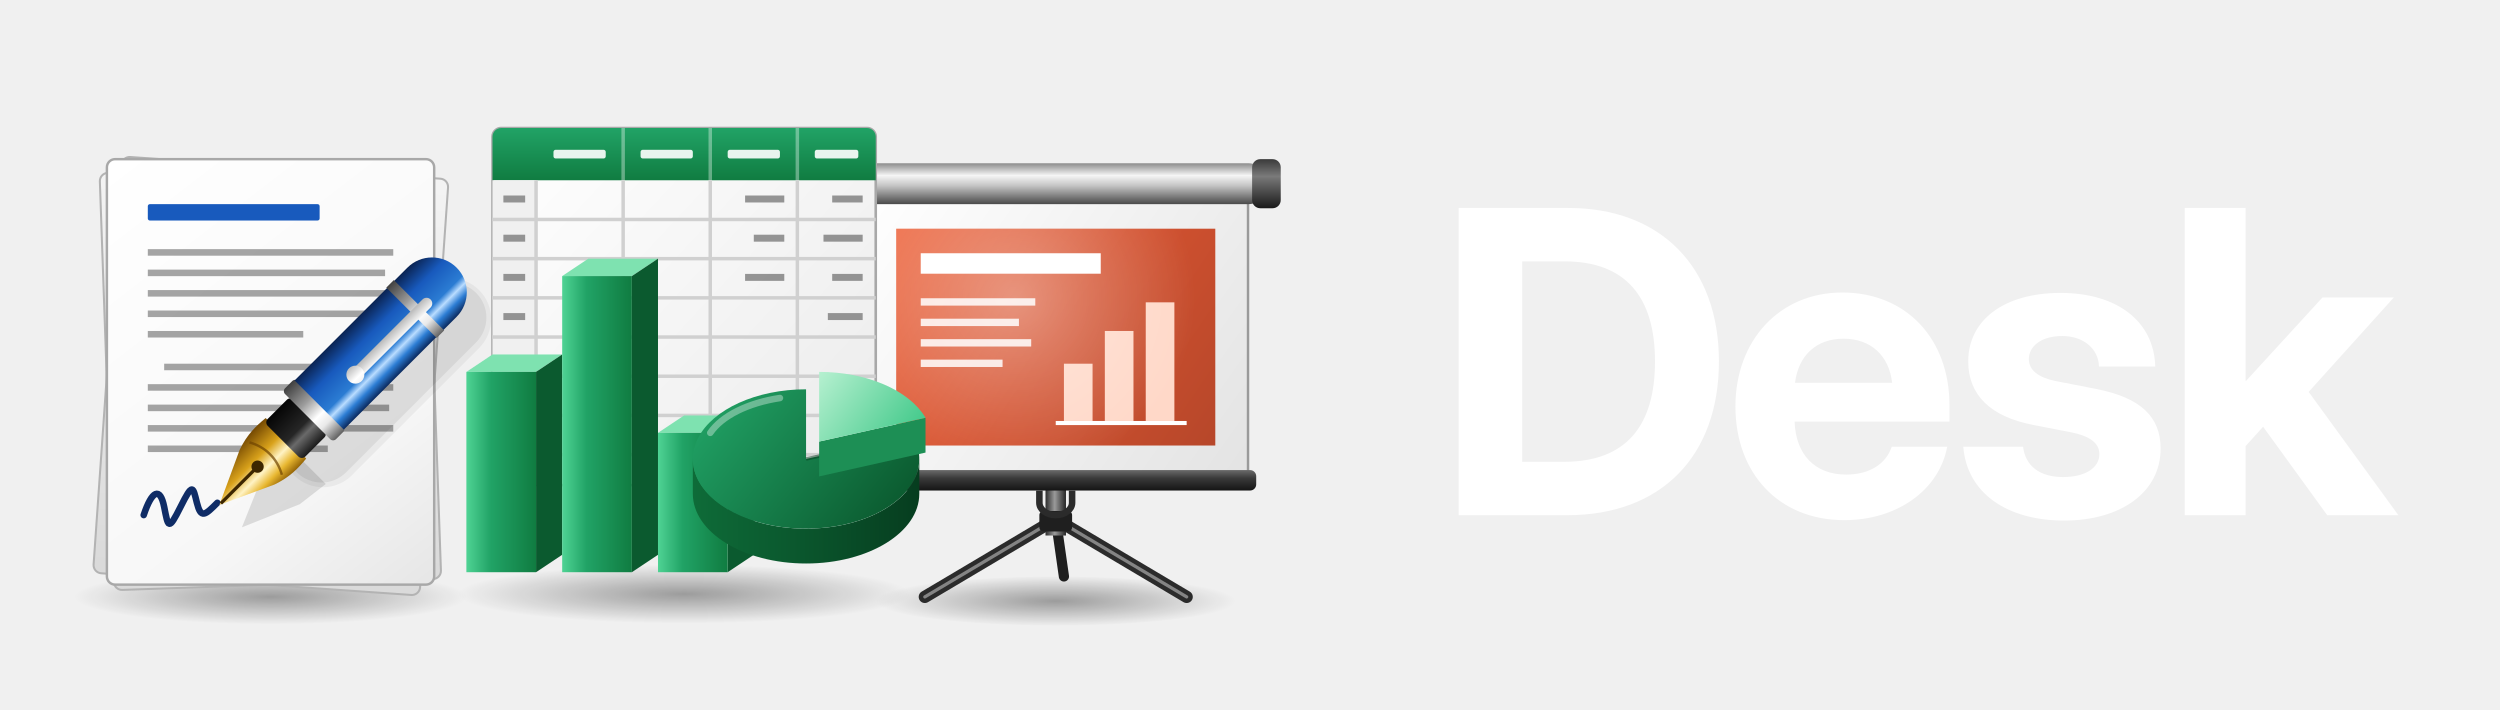
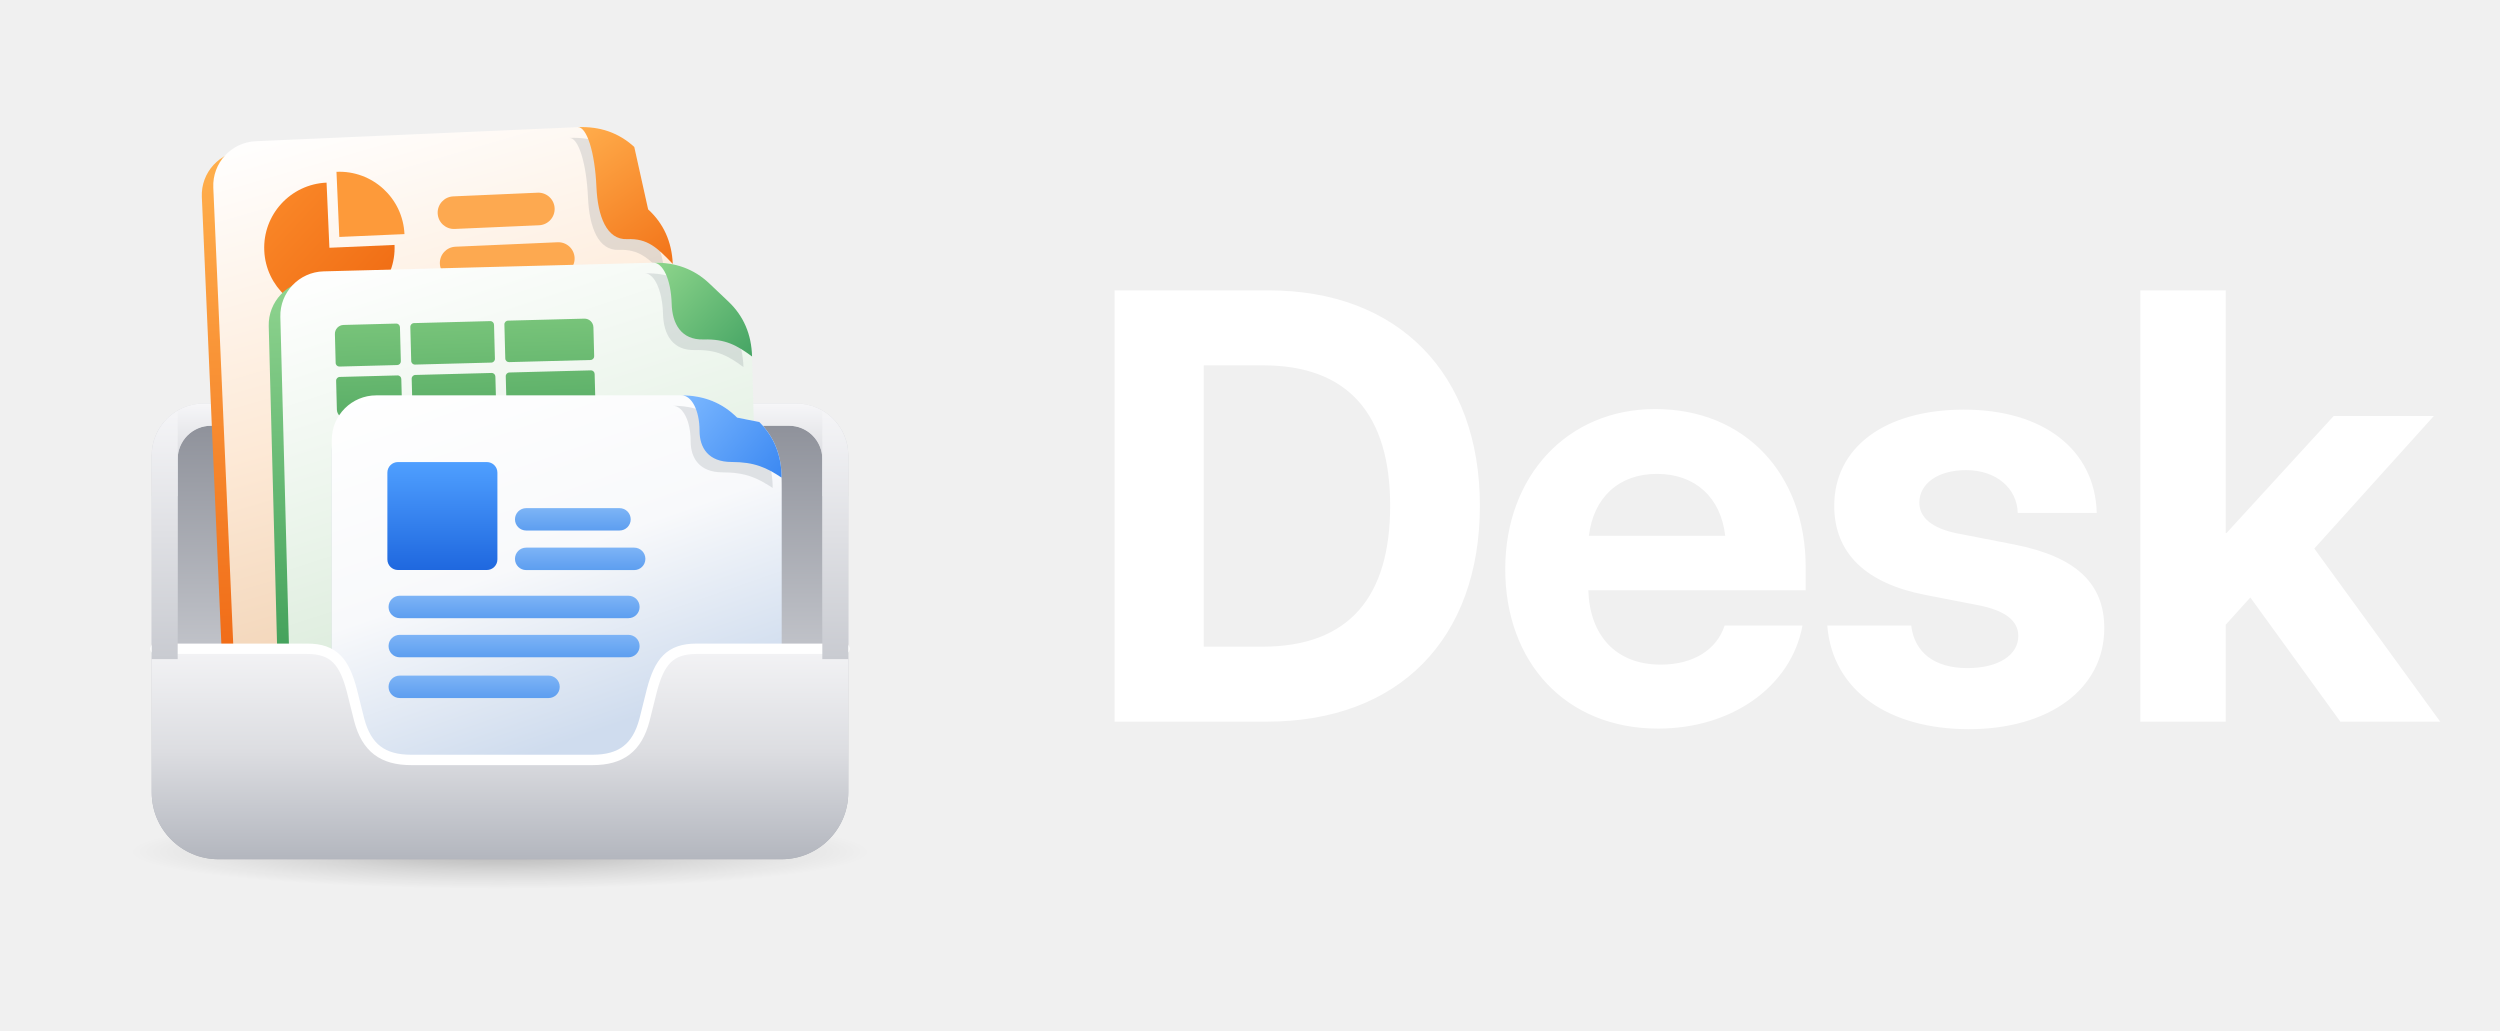
- <svg xmlns="http://www.w3.org/2000/svg" width="592" height="168" viewBox="0 0 592 168">
-   <svg x="4" y="28" width="124" height="124" viewBox="0 0 128 128">
-     <defs>
-       <radialGradient id="w-shadow" cx="62" cy="117" r="48" gradientTransform="matrix(1 0 0 0.14 0 100.6)" gradientUnits="userSpaceOnUse">
-         <stop offset="0" stop-color="#000000" stop-opacity="0.35" />
-         <stop offset="1" stop-color="#000000" stop-opacity="0" />
-       </radialGradient>
-       <linearGradient id="w-paper" x1="22" y1="10" x2="102" y2="114" gradientUnits="userSpaceOnUse">
-         <stop offset="0" stop-color="#ffffff" />
-         <stop offset="0.7" stop-color="#f7f7f7" />
-         <stop offset="1" stop-color="#e6e6e6" />
-       </linearGradient>
-       <linearGradient id="w-sheet" x1="0" y1="10" x2="0" y2="116" gradientUnits="userSpaceOnUse">
-         <stop offset="0" stop-color="#f4f4f4" />
-         <stop offset="1" stop-color="#d9d9d9" />
-       </linearGradient>
-       <linearGradient id="w-gold" x1="0" y1="-7.5" x2="0" y2="7.5" gradientUnits="userSpaceOnUse">
-         <stop offset="0" stop-color="#8a5a00" />
-         <stop offset="0.2" stop-color="#e8b730" />
-         <stop offset="0.38" stop-color="#fff3c4" />
-         <stop offset="0.6" stop-color="#d9a21b" />
-         <stop offset="1" stop-color="#6e4300" />
-       </linearGradient>
-       <linearGradient id="w-chrome" x1="0" y1="-9" x2="0" y2="9" gradientUnits="userSpaceOnUse">
-         <stop offset="0" stop-color="#5a5a5a" />
-         <stop offset="0.25" stop-color="#e9e9e9" />
-         <stop offset="0.4" stop-color="#ffffff" />
-         <stop offset="0.65" stop-color="#9c9c9c" />
-         <stop offset="1" stop-color="#3c3c3c" />
-       </linearGradient>
-       <linearGradient id="w-lacquer" x1="0" y1="-8.5" x2="0" y2="8.5" gradientUnits="userSpaceOnUse">
-         <stop offset="0" stop-color="#0b2a5e" />
-         <stop offset="0.14" stop-color="#2b7cd3" />
-         <stop offset="0.26" stop-color="#b9dcff" />
-         <stop offset="0.36" stop-color="#2b7cd3" />
-         <stop offset="0.7" stop-color="#185abd" />
-         <stop offset="1" stop-color="#0a2352" />
-       </linearGradient>
-       <linearGradient id="w-grip" x1="0" y1="-6.5" x2="0" y2="6.5" gradientUnits="userSpaceOnUse">
-         <stop offset="0" stop-color="#1a1a1a" />
-         <stop offset="0.3" stop-color="#6a6a6a" />
-         <stop offset="0.45" stop-color="#262626" />
-         <stop offset="1" stop-color="#050505" />
-       </linearGradient>
-     </defs>
-     <ellipse cx="62" cy="117" rx="48" ry="7" fill="url(#w-shadow)" />
-     <g transform="rotate(4 62 64)">
-       <rect x="22" y="12" width="80" height="102" rx="2" fill="url(#w-sheet)" stroke="#b3b3b3" stroke-width="0.5" />
+ <svg xmlns="http://www.w3.org/2000/svg" width="388" height="160" viewBox="0 0 388 160">
+   <defs>
+     <radialGradient id="s1" cx="0" cy="0" r="1" gradientUnits="userSpaceOnUse" gradientTransform="translate(64 108) scale(50 5)">
+       <stop offset="0" stop-color="#000000" stop-opacity="0.25" />
+       <stop offset="0.6" stop-color="#000000" stop-opacity="0.087" />
+       <stop offset="1" stop-color="#000000" stop-opacity="0" />
+     </radialGradient>
+     <linearGradient id="g2" x1="0" y1="47.5" x2="0" y2="109" gradientUnits="userSpaceOnUse">
+       <stop offset="0" stop-color="#d9dade" />
+       <stop offset="1" stop-color="#a9acb4" />
+     </linearGradient>
+     <linearGradient id="g3" x1="0" y1="50.5" x2="0" y2="82" gradientUnits="userSpaceOnUse">
+       <stop offset="0" stop-color="#8f929b" />
+       <stop offset="1" stop-color="#c3c5cb" />
+     </linearGradient>
+     <linearGradient id="g4" x1="0" y1="47.5" x2="0" y2="55" gradientUnits="userSpaceOnUse">
+       <stop offset="0" stop-color="#f6f6f8" />
+       <stop offset="1" stop-color="#dcdde1" />
+     </linearGradient>
+     <linearGradient id="g5" x1="26.5" y1="11" x2="26.5" y2="85" gradientUnits="userSpaceOnUse">
+       <stop offset="0" stop-color="#ffb04d" />
+       <stop offset="1" stop-color="#ef6512" />
+     </linearGradient>
+     <linearGradient id="g6" x1="26.5" y1="11" x2="44.5" y2="85" gradientUnits="userSpaceOnUse">
+       <stop offset="0" stop-color="#ffffff" />
+       <stop offset="0.55" stop-color="#fde9d6" />
+       <stop offset="1" stop-color="#f0d2b4" />
+     </linearGradient>
+     <linearGradient id="g7" x1="76" y1="11" x2="88" y2="30" gradientUnits="userSpaceOnUse">
+       <stop offset="0" stop-color="#ffad4c" />
+       <stop offset="1" stop-color="#f27318" />
+     </linearGradient>
+     <linearGradient id="g8" x1="33" y1="17" x2="50" y2="34" gradientUnits="userSpaceOnUse">
+       <stop offset="0" stop-color="#fb8a2a" />
+       <stop offset="1" stop-color="#ef6a12" />
+     </linearGradient>
+     <linearGradient id="g9" x1="35" y1="29" x2="35" y2="90" gradientUnits="userSpaceOnUse">
+       <stop offset="0" stop-color="#8fd48f" />
+       <stop offset="1" stop-color="#339650" />
+     </linearGradient>
+     <linearGradient id="g10" x1="35" y1="29" x2="53" y2="90" gradientUnits="userSpaceOnUse">
+       <stop offset="0" stop-color="#ffffff" />
+       <stop offset="0.55" stop-color="#eaf4ea" />
+       <stop offset="1" stop-color="#d6e8d6" />
+     </linearGradient>
+     <linearGradient id="g11" x1="85.5" y1="29" x2="98.5" y2="42" gradientUnits="userSpaceOnUse">
+       <stop offset="0" stop-color="#8fd68c" />
+       <stop offset="1" stop-color="#45a464" />
+     </linearGradient>
+     <linearGradient id="g12" x1="0" y1="36" x2="0" y2="49" gradientUnits="userSpaceOnUse">
+       <stop offset="0" stop-color="#78c47a" />
+       <stop offset="1" stop-color="#5aae67" />
+     </linearGradient>
+     <linearGradient id="g13" x1="41.3" y1="46.4" x2="59.3" y2="98" gradientUnits="userSpaceOnUse">
+       <stop offset="0" stop-color="#ffffff" />
+       <stop offset="0.55" stop-color="#f8f9fb" />
+       <stop offset="1" stop-color="#cfdcee" />
+     </linearGradient>
+     <linearGradient id="g14" x1="88.5" y1="46.4" x2="102" y2="57.5" gradientUnits="userSpaceOnUse">
+       <stop offset="0" stop-color="#7cb8ff" />
+       <stop offset="1" stop-color="#3b88f2" />
+     </linearGradient>
+     <linearGradient id="g15" x1="48.8" y1="55.4" x2="48.8" y2="69.97" gradientUnits="userSpaceOnUse">
+       <stop offset="0" stop-color="#4f9fff" />
+       <stop offset="1" stop-color="#1f68df" />
+     </linearGradient>
+     <linearGradient id="g16" x1="66.02" y1="61.62" x2="66.02" y2="64.64" gradientUnits="userSpaceOnUse">
+       <stop offset="0" stop-color="#7db4f6" />
+       <stop offset="1" stop-color="#5d9ef0" />
+     </linearGradient>
+     <linearGradient id="g17" x1="66.02" y1="66.95" x2="66.02" y2="69.98" gradientUnits="userSpaceOnUse">
+       <stop offset="0" stop-color="#7db4f6" />
+       <stop offset="1" stop-color="#5d9ef0" />
+     </linearGradient>
+     <linearGradient id="g18" x1="48.96" y1="73.44" x2="48.96" y2="76.47" gradientUnits="userSpaceOnUse">
+       <stop offset="0" stop-color="#7db4f6" />
+       <stop offset="1" stop-color="#5d9ef0" />
+     </linearGradient>
+     <linearGradient id="g19" x1="48.96" y1="78.72" x2="48.96" y2="81.75" gradientUnits="userSpaceOnUse">
+       <stop offset="0" stop-color="#7db4f6" />
+       <stop offset="1" stop-color="#5d9ef0" />
+     </linearGradient>
+     <linearGradient id="g20" x1="48.96" y1="84.22" x2="48.96" y2="87.25" gradientUnits="userSpaceOnUse">
+       <stop offset="0" stop-color="#7db4f6" />
+       <stop offset="1" stop-color="#5d9ef0" />
+     </linearGradient>
+     <linearGradient id="g21" x1="0" y1="80" x2="0" y2="109" gradientUnits="userSpaceOnUse">
+       <stop offset="0" stop-color="#f4f4f6" />
+       <stop offset="0.5" stop-color="#dcdde1" />
+       <stop offset="1" stop-color="#b3b6be" />
+     </linearGradient>
+     <linearGradient id="g22" x1="0" y1="47.5" x2="0" y2="82" gradientUnits="userSpaceOnUse">
+       <stop offset="0" stop-color="#f6f6f8" />
+       <stop offset="1" stop-color="#c9cbd1" />
+     </linearGradient>
+   </defs>
+   <g transform="translate(4 8) scale(1.15)">
+     <ellipse cx="64" cy="108" rx="50" ry="5" fill="url(#s1)" />
+     <path d="M24 47.5 H104 A7 7 0 0 1 111 54.5 V100 A9 9 0 0 1 102 109 H26 A9 9 0 0 1 17 100 V54.5 A7 7 0 0 1 24 47.5 Z" fill="url(#g2)" />
+     <path d="M25 50.5 H103 A4.5 4.5 0 0 1 107.5 55 V82 H20.5 V55 A4.5 4.5 0 0 1 25 50.5 Z" fill="url(#g3)" />
+     <path d="M24 47.5 H104 A7 7 0 0 1 111 54.5 V60 H107.5 V55 A4.5 4.5 0 0 0 103 50.5 H25 A4.5 4.5 0 0 0 20.5 55 V60 H17 V54.5 A7 7 0 0 1 24 47.5 Z" fill="url(#g4)" />
+     <g transform="rotate(-2.5 57 45)">
+       <path d="M32.5 11H76C79 11 81.5 12 83.5 14L85 22.5C87 24.5 88 27 88 30V79A6 6 0 0 1 82 85H32.5A6 6 0 0 1 26.5 79V17A6 6 0 0 1 32.5 11Z" fill="url(#g5)" transform="translate(-1.6 1.2)" />
+       <path d="M32.5 11H76C79 11 81.5 12 83.5 14L85 22.5C87 24.5 88 27 88 30V79A6 6 0 0 1 82 85H32.5A6 6 0 0 1 26.5 79V17A6 6 0 0 1 32.5 11Z" fill="url(#g6)" />
+       <path d="M76 11C79 11 81.5 12 83.5 14L85 22.5C87 24.5 88 27 88 30C86 27.72 84.76 26.39 82 26.39C79.24 26.39 78.16 23.16 78.16 19.17C78.16 14.42 77.2 11 76 11Z" fill="#1c2a40" fill-opacity="0.12" transform="translate(-1.2 1.4)" />
+       <path d="M76 11C79 11 81.5 12 83.5 14L85 22.5C87 24.5 88 27 88 30C86 27.72 84.76 26.39 82 26.39C79.24 26.39 78.16 23.16 78.16 19.17C78.16 14.42 77.2 11 76 11Z" fill="url(#g7)" />
+       <path d="M41.8 25.8 H50.6 A8.8 8.8 0 1 1 41.8 17 Z" fill="url(#g8)" />
+       <path d="M43.2 24.4 V15.6 A8.8 8.8 0 0 1 52 24.4 Z" fill="#fd9a3a" />
+       <rect x="56.6" y="19.6" width="15.8" height="4.4" rx="2.2" fill="#fda950" />
+       <rect x="56.6" y="26.4" width="18.2" height="4.4" rx="2.2" fill="#fda950" />
    </g>
-     <g transform="rotate(-2 62 64)">
-       <rect x="22" y="12" width="80" height="102" rx="2" fill="url(#w-sheet)" stroke="#b3b3b3" stroke-width="0.5" />
+     <g transform="rotate(-1.5 66 60)">
+       <path d="M41 29H85.5C88.5 29 91 30 93 32L95.5 34.5C97.5 36.5 98.5 39 98.5 42V84A6 6 0 0 1 92.5 90H41A6 6 0 0 1 35 84V35A6 6 0 0 1 41 29Z" fill="url(#g9)" transform="translate(-1.6 1.2)" />
+       <path d="M41 29H85.5C88.5 29 91 30 93 32L95.5 34.5C97.5 36.5 98.5 39 98.5 42V84A6 6 0 0 1 92.5 90H41A6 6 0 0 1 35 84V35A6 6 0 0 1 41 29Z" fill="url(#g10)" />
+       <path d="M85.5 29C88.5 29 91 30 93 32L95.5 34.5C97.5 36.5 98.5 39 98.5 42C96.5 40.44 94.99 39.53 92 39.53C89.01 39.53 87.84 37.32 87.84 34.59C87.84 31.34 86.8 29 85.5 29Z" fill="#1c2a40" fill-opacity="0.12" transform="translate(-1.2 1.4)" />
+       <path d="M85.5 29C88.5 29 91 30 93 32L95.5 34.5C97.5 36.5 98.5 39 98.5 42C96.5 40.44 94.99 39.53 92 39.53C89.01 39.53 87.84 37.32 87.84 34.59C87.84 31.34 86.8 29 85.5 29Z" fill="url(#g11)" />
+       <path d="M43.5 36.3 H50.6 A0.5 0.5 0 0 1 51.1 36.8 V41.4 A0.5 0.5 0 0 1 50.6 41.9 H42.8 A0.5 0.5 0 0 1 42.3 41.4 V37.5 A1.2 1.2 0 0 1 43.5 36.3 Z" fill="url(#g12)" />
+       <path d="M53 36.3 H63.3 A0.5 0.5 0 0 1 63.8 36.8 V41.4 A0.5 0.5 0 0 1 63.3 41.9 H53 A0.5 0.5 0 0 1 52.5 41.4 V36.8 A0.5 0.5 0 0 1 53 36.3 Z" fill="url(#g12)" />
+       <path d="M65.7 36.3 H76 A1.2 1.2 0 0 1 77.2 37.5 V41.4 A0.5 0.5 0 0 1 76.7 41.9 H65.7 A0.5 0.5 0 0 1 65.2 41.4 V36.8 A0.5 0.5 0 0 1 65.7 36.3 Z" fill="url(#g12)" />
+       <path d="M42.8 43.3 H50.6 A0.5 0.5 0 0 1 51.1 43.8 V48.4 A0.5 0.5 0 0 1 50.6 48.9 H43.5 A1.2 1.2 0 0 1 42.3 47.7 V43.8 A0.5 0.5 0 0 1 42.8 43.3 Z" fill="url(#g12)" />
+       <path d="M53 43.3 H63.3 A0.5 0.5 0 0 1 63.8 43.8 V48.4 A0.5 0.5 0 0 1 63.3 48.9 H53 A0.5 0.5 0 0 1 52.5 48.4 V43.8 A0.5 0.5 0 0 1 53 43.3 Z" fill="url(#g12)" />
+       <path d="M65.7 43.3 H76.7 A0.5 0.5 0 0 1 77.2 43.8 V47.7 A1.2 1.2 0 0 1 76 48.9 H65.7 A0.5 0.5 0 0 1 65.2 48.4 V43.8 A0.5 0.5 0 0 1 65.7 43.3 Z" fill="url(#g12)" />
    </g>
-     <rect x="22" y="10" width="80" height="104" rx="2" fill="url(#w-paper)" stroke="#a8a8a8" stroke-width="0.6" />
-     <rect x="32" y="21" width="42" height="4" rx="0.5" fill="#185abd" />
-     <g fill="#5c5c5c" fill-opacity="0.55">
-       <rect x="32" y="32" width="60" height="1.6" />
-       <rect x="32" y="37" width="58" height="1.6" />
-       <rect x="32" y="42" width="60" height="1.6" />
-       <rect x="32" y="47" width="60" height="1.6" />
-       <rect x="32" y="52" width="38" height="1.6" />
-       <rect x="36" y="60" width="56" height="1.6" />
-       <rect x="32" y="65" width="60" height="1.6" />
-       <rect x="32" y="70" width="59" height="1.6" />
-       <rect x="32" y="75" width="60" height="1.6" />
-       <rect x="32" y="80" width="44" height="1.6" />
-     </g>
-     <path d="M31 97c2-6 4-7 5-2s1 6 4 0 3-5 4-1 2 3 5 0" fill="none" stroke="#0f2c66" stroke-width="1.6" stroke-linecap="round" stroke-linejoin="round" />
-     <g transform="translate(55 100) rotate(135)" fill="#000000">
-       <rect x="-82" y="-10" width="64" height="20" rx="10" fill-opacity="0.05" />
-       <rect x="-81" y="-8.5" width="62" height="17" rx="8.5" fill-opacity="0.07" />
-       <path d="M0 0 L-14 -6 L-22 -7 L-22 7 L-14 6 Z" fill-opacity="0.12" />
-     </g>
-     <g transform="translate(49.5 94.5) rotate(135)">
-       <path d="M0 0 L-13 -6 C-17 -7.4 -20 -7.3 -23 -7 L-23 7 C-20 7.3 -17 7.4 -13 6 Z" fill="url(#w-gold)" />
-       <path d="M-0.5 0 H-12.5" stroke="#3d2600" stroke-width="0.8" />
-       <circle cx="-13.2" cy="0" r="1.5" fill="#3d2600" />
-       <path d="M-16 -5.6 C-18 -2 -18 2 -16 5.6" fill="none" stroke="#6e4300" stroke-width="0.6" stroke-opacity="0.7" />
-       <rect x="-31" y="-6.5" width="9" height="13" rx="1.2" fill="url(#w-grip)" />
-       <rect x="-35" y="-8.8" width="4.5" height="17.6" rx="1" fill="url(#w-chrome)" />
-       <path d="M-82 0 a8.5 8.5 0 0 1 8.5 -8.5 H-34.5 V8.5 H-73.5 A8.5 8.5 0 0 1 -82 0 Z" fill="url(#w-lacquer)" />
-       <rect x="-69" y="-8.7" width="2.6" height="17.4" fill="url(#w-chrome)" />
-       <rect x="-72" y="-1.4" width="26" height="2.8" rx="1.4" fill="url(#w-chrome)" transform="translate(0 -1)" />
-       <circle cx="-46" cy="-1" r="2.2" fill="url(#w-chrome)" />
-     </g>
-   </svg>
-   <svg x="188" y="28" width="124" height="124" viewBox="0 0 128 128">
-     <defs>
-       <radialGradient id="s-shadow" cx="64" cy="118" r="44" gradientTransform="matrix(1 0 0 0.14 0 101.5)" gradientUnits="userSpaceOnUse">
-         <stop offset="0" stop-color="#000000" stop-opacity="0.35" />
-         <stop offset="1" stop-color="#000000" stop-opacity="0" />
-       </radialGradient>
-       <linearGradient id="s-case" x1="0" y1="11" x2="0" y2="21" gradientUnits="userSpaceOnUse">
-         <stop offset="0" stop-color="#8c8c8c" />
-         <stop offset="0.3" stop-color="#f5f5f5" />
-         <stop offset="0.55" stop-color="#c4c4c4" />
-         <stop offset="1" stop-color="#4a4a4a" />
-       </linearGradient>
-       <linearGradient id="s-cap" x1="0" y1="10" x2="0" y2="22" gradientUnits="userSpaceOnUse">
-         <stop offset="0" stop-color="#3a3a3a" />
-         <stop offset="0.35" stop-color="#7a7a7a" />
-         <stop offset="1" stop-color="#1a1a1a" />
-       </linearGradient>
-       <linearGradient id="s-screen" x1="16" y1="20" x2="112" y2="88" gradientUnits="userSpaceOnUse">
-         <stop offset="0" stop-color="#ffffff" />
-         <stop offset="1" stop-color="#e3e3e3" />
-       </linearGradient>
-       <linearGradient id="s-slide" x1="26" y1="28" x2="102" y2="80" gradientUnits="userSpaceOnUse">
-         <stop offset="0" stop-color="#ed6c47" />
-         <stop offset="0.5" stop-color="#d35230" />
-         <stop offset="1" stop-color="#b7472a" />
-       </linearGradient>
-       <radialGradient id="s-glow" cx="54" cy="44" r="44" gradientUnits="userSpaceOnUse">
-         <stop offset="0" stop-color="#ffffff" stop-opacity="0.35" />
-         <stop offset="1" stop-color="#ffffff" stop-opacity="0" />
-       </radialGradient>
-       <linearGradient id="s-metal" x1="0" y1="0" x2="1" y2="0">
-         <stop offset="0" stop-color="#2e2e2e" />
-         <stop offset="0.45" stop-color="#9a9a9a" />
-         <stop offset="1" stop-color="#262626" />
-       </linearGradient>
-       <linearGradient id="s-slat" x1="0" y1="86" x2="0" y2="91" gradientUnits="userSpaceOnUse">
-         <stop offset="0" stop-color="#6a6a6a" />
-         <stop offset="0.4" stop-color="#3a3a3a" />
-         <stop offset="1" stop-color="#151515" />
-       </linearGradient>
-     </defs>
-     <ellipse cx="64" cy="118" rx="44" ry="6" fill="url(#s-shadow)" />
-     <g stroke-linecap="round" fill="none">
-       <path d="M64 98 L66 112" stroke="#1f1f1f" stroke-width="2.5" />
-       <path d="M64 98 L32 117" stroke="#2b2b2b" stroke-width="3" />
-       <path d="M64 98 L96 117" stroke="#2b2b2b" stroke-width="3" />
-       <path d="M64 98 L32 117 M64 98 L96 117" stroke="#9a9a9a" stroke-width="0.8" stroke-opacity="0.8" />
-     </g>
-     <rect x="61.5" y="86" width="5" height="16" fill="url(#s-metal)" />
-     <rect x="60" y="96" width="8" height="5" rx="1" fill="#1f1f1f" />
-     <rect x="17" y="18" width="94" height="70" fill="url(#s-screen)" />
-     <rect x="17" y="18" width="94" height="70" fill="none" stroke="#9a9a9a" stroke-width="0.6" />
-     <rect x="17" y="18" width="94" height="3" fill="#000000" fill-opacity="0.08" />
-     <rect x="25" y="27" width="78" height="53" fill="url(#s-slide)" />
-     <rect x="31" y="33" width="44" height="5" fill="#ffffff" />
-     <g fill="#ffffff" fill-opacity="0.85">
-       <rect x="31" y="44" width="28" height="1.8" />
-       <rect x="31" y="49" width="24" height="1.8" />
-       <rect x="31" y="54" width="27" height="1.8" />
-       <rect x="31" y="59" width="20" height="1.8" />
-     </g>
-     <g fill="#ffd8c8">
-       <rect x="66" y="60" width="7" height="14" />
-       <rect x="76" y="52" width="7" height="22" />
-       <rect x="86" y="45" width="7" height="29" />
-     </g>
-     <path d="M64 74.5 H96" stroke="#ffffff" stroke-width="1" />
-     <rect x="25" y="27" width="78" height="53" fill="url(#s-glow)" />
-     <rect x="15" y="86" width="98" height="5" rx="1.5" fill="url(#s-slat)" />
-     <path d="M60 91 v3 a4 3 0 0 0 8 0 v-3" fill="none" stroke="#2b2b2b" stroke-width="1.6" />
-     <rect x="12" y="11" width="104" height="10" rx="5" fill="url(#s-case)" />
-     <rect x="9" y="10" width="7" height="12" rx="2" fill="url(#s-cap)" />
-     <rect x="112" y="10" width="7" height="12" rx="2" fill="url(#s-cap)" />
-   </svg>
-   <svg x="96" y="20" width="132" height="132" viewBox="0 0 128 128">
-     <defs>
-       <radialGradient id="t-shadow" cx="64" cy="117" r="52" gradientTransform="matrix(1 0 0 0.13 0 101.8)" gradientUnits="userSpaceOnUse">
-         <stop offset="0" stop-color="#000000" stop-opacity="0.35" />
-         <stop offset="1" stop-color="#000000" stop-opacity="0" />
-       </radialGradient>
-       <linearGradient id="t-paper" x1="20" y1="10" x2="108" y2="92" gradientUnits="userSpaceOnUse">
-         <stop offset="0" stop-color="#ffffff" />
-         <stop offset="1" stop-color="#ebebeb" />
-       </linearGradient>
-       <linearGradient id="t-header" x1="0" y1="10" x2="0" y2="22" gradientUnits="userSpaceOnUse">
-         <stop offset="0" stop-color="#21a366" />
-         <stop offset="1" stop-color="#107c41" />
-       </linearGradient>
-       <linearGradient id="t-front" x1="0" y1="0" x2="1" y2="0">
-         <stop offset="0" stop-color="#4fd394" />
-         <stop offset="0.35" stop-color="#21a366" />
-         <stop offset="1" stop-color="#107c41" />
-       </linearGradient>
-       <linearGradient id="t-pietop" x1="70" y1="70" x2="110" y2="102" gradientUnits="userSpaceOnUse">
-         <stop offset="0" stop-color="#21a366" />
-         <stop offset="1" stop-color="#0b5a2f" />
-       </linearGradient>
-       <linearGradient id="t-pieside" x1="66" y1="0" x2="118" y2="0" gradientUnits="userSpaceOnUse">
-         <stop offset="0" stop-color="#0e6b38" />
-         <stop offset="0.4" stop-color="#0b5a2f" />
-         <stop offset="1" stop-color="#063d1f" />
-       </linearGradient>
-       <linearGradient id="t-slice" x1="95" y1="66" x2="119" y2="84" gradientUnits="userSpaceOnUse">
-         <stop offset="0" stop-color="#b6f0d0" />
-         <stop offset="1" stop-color="#33c481" />
-       </linearGradient>
-     </defs>
-     <ellipse cx="64" cy="117" rx="52" ry="7" fill="url(#t-shadow)" />
-     <rect x="20" y="10" width="88" height="82" rx="2" fill="url(#t-paper)" stroke="#a8a8a8" stroke-width="0.6" />
-     <path d="M22 10h84a2 2 0 0 1 2 2v10H20V12a2 2 0 0 1 2-2z" fill="url(#t-header)" />
-     <rect x="20" y="22" width="10" height="70" fill="#f0f0f0" />
-     <g fill="none" stroke="#d0d0d0" stroke-width="0.8">
-       <path d="M30 22V92M50 22V92M70 22V92M90 22V92" />
-       <path d="M20 31H108M20 40H108M20 49H108M20 58H108M20 67H108M20 76H108M20 85H108" />
-     </g>
-     <path d="M50 10V22M70 10V22M90 10V22" stroke="#ffffff" stroke-opacity="0.35" stroke-width="0.8" />
-     <g fill="#ffffff" fill-opacity="0.9">
-       <rect x="34" y="15" width="12" height="2" rx="0.5" />
-       <rect x="54" y="15" width="12" height="2" rx="0.5" />
-       <rect x="74" y="15" width="12" height="2" rx="0.5" />
-       <rect x="94" y="15" width="10" height="2" rx="0.5" />
-     </g>
-     <g fill="#6b6b6b" fill-opacity="0.7">
-       <rect x="78" y="25.5" width="9" height="1.6" />
-       <rect x="98" y="25.5" width="7" height="1.6" />
-       <rect x="80" y="34.5" width="7" height="1.6" />
-       <rect x="96" y="34.5" width="9" height="1.6" />
-       <rect x="78" y="43.5" width="9" height="1.6" />
-       <rect x="98" y="43.5" width="7" height="1.6" />
-       <rect x="97" y="52.5" width="8" height="1.6" />
-       <rect x="22.5" y="25.5" width="5" height="1.6" />
-       <rect x="22.5" y="34.5" width="5" height="1.6" />
-       <rect x="22.5" y="43.5" width="5" height="1.6" />
-       <rect x="22.5" y="52.5" width="5" height="1.6" />
-     </g>
-     <g>
-       <path d="M14 66 L20 62 L36 62 L30 66 Z" fill="#7ee2b0" />
-       <path d="M30 66 L36 62 L36 108 L30 112 Z" fill="#0b5a2f" />
-       <rect x="14" y="66" width="16" height="46" fill="url(#t-front)" />
-       <path d="M36 44 L42 40 L58 40 L52 44 Z" fill="#7ee2b0" />
-       <path d="M52 44 L58 40 L58 108 L52 112 Z" fill="#0b5a2f" />
-       <rect x="36" y="44" width="16" height="68" fill="url(#t-front)" />
-       <path d="M58 80 L64 76 L80 76 L74 80 Z" fill="#7ee2b0" />
-       <path d="M74 80 L80 76 L80 108 L74 112 Z" fill="#0b5a2f" />
-       <rect x="58" y="80" width="16" height="32" fill="url(#t-front)" />
-     </g>
-     <path d="M66 86 V94 A26 16 0 0 0 118 94 V86 A26 16 0 0 1 66 86 Z" fill="url(#t-pieside)" />
-     <path d="M92 86 L116.43 80.53 A26 16 0 1 1 92 70 Z" fill="url(#t-pietop)" />
-     <path d="M92 86 L116.43 80.53" stroke="#063d1f" stroke-opacity="0.5" stroke-width="0.8" />
-     <path d="M95 82 L119.43 76.53 V84.53 L95 90 Z" fill="#1d8f55" />
-     <path d="M95 82 L95 66 A26 16 0 0 1 119.43 76.53 Z" fill="url(#t-slice)" />
-     <path d="M70 80 A24 13 0 0 1 86 72" fill="none" stroke="#ffffff" stroke-opacity="0.35" stroke-width="1.5" stroke-linecap="round" />
-   </svg>
-   <path d="M371.104 122.0C393.418 122.0 407.041 107.986 407.041 85.574C407.041 63.26 393.271 49.246 371.396 49.246H345.42V122.0ZM360.459 109.354V61.893H370.469C384.922 61.893 391.904 70.291 391.904 85.574C391.904 100.906 385.02 109.354 370.322 109.354ZM436.73 123.172C449.23 123.172 459.191 116.043 461.096 105.789H447.961C446.643 109.793 442.785 112.381 437.17 112.381C429.602 112.381 425.207 107.449 424.963 99.832H461.633V95.975C461.633 80.252 451.428 69.266 436.242 69.266C421.447 69.266 410.949 80.545 410.949 96.268C410.949 111.941 421.105 123.172 436.73 123.172ZM425.061 90.652C425.842 84.207 430.09 80.203 436.535 80.203C443.029 80.203 447.326 84.207 448.059 90.652ZM488.783 123.27C502.26 123.27 511.635 116.531 511.635 106.229C511.635 98.66 506.85 94.168 496.449 92.117L486.684 90.213C482.729 89.383 480.434 87.674 480.434 85.037C480.434 81.961 483.412 79.568 488.344 79.568C493.422 79.568 496.938 82.645 497.035 86.795H510.365C510.072 76.053 501.283 69.363 487.953 69.363C474.525 69.363 466.078 75.809 466.078 85.574C466.078 93.582 471.4 98.66 481.41 100.613L490.443 102.371C494.643 103.201 497.133 104.812 497.133 107.547C497.133 110.721 493.861 112.967 488.539 112.967C482.924 112.967 479.604 110.281 479.066 105.789H464.906C465.785 116.873 475.404 123.27 488.783 123.27ZM517.35 122.0H531.754V105.643L535.904 101.053L551.09 122.0H567.936L546.695 92.801L566.861 70.438H549.967L531.9 90.164H531.754V49.246H517.35Z" fill="#ffffff" />
+     <path d="M47.3 46.4H88.5C91.5 46.4 94 47.4 96 49.4L99 50C101 52 102 54.5 102 57.5V92A6 6 0 0 1 96 98H47.3A6 6 0 0 1 41.3 92V52.4A6 6 0 0 1 47.3 46.4Z" fill="#c8d0dc" transform="translate(0 1.4)" />
+     <path d="M47.3 46.4H88.5C91.5 46.4 94 47.4 96 49.4L99 50C101 52 102 54.5 102 57.5V92A6 6 0 0 1 96 98H47.3A6 6 0 0 1 41.3 92V52.4A6 6 0 0 1 47.3 46.4Z" fill="url(#g13)" />
+     <path d="M88.5 46.4C91.5 46.4 94 47.4 96 49.4L99 50C101 52 102 54.5 102 57.5C100 56.17 98.36 55.39 95.25 55.39C92.14 55.39 90.93 53.5 90.93 51.17C90.93 48.4 89.85 46.4 88.5 46.4Z" fill="#1c2a40" fill-opacity="0.12" transform="translate(-1.2 1.4)" />
+     <path d="M88.5 46.4C91.5 46.4 94 47.4 96 49.4L99 50C101 52 102 54.5 102 57.5C100 56.17 98.36 55.39 95.25 55.39C92.14 55.39 90.93 53.5 90.93 51.17C90.93 48.4 89.85 46.4 88.5 46.4Z" fill="url(#g14)" />
+     <rect x="48.8" y="55.4" width="14.85" height="14.57" rx="1.43" fill="url(#g15)" />
+     <rect x="66.02" y="61.62" width="15.62" height="3.02" rx="1.51" fill="url(#g16)" />
+     <rect x="66.02" y="66.95" width="17.6" height="3.03" rx="1.51" fill="url(#g17)" />
+     <rect x="48.96" y="73.44" width="33.88" height="3.03" rx="1.51" fill="url(#g18)" />
+     <rect x="48.96" y="78.72" width="33.88" height="3.03" rx="1.51" fill="url(#g19)" />
+     <rect x="48.96" y="84.22" width="23.1" height="3.03" rx="1.51" fill="url(#g20)" />
+     <path d="M17 80 H38 C42 80 43.5 82 44.5 86 L45.5 90 C46.5 93.6 48.5 95 52 95 H76.5 C80 95 82 93.6 83 90 L84 86 C85 82 86.5 80 90.5 80 H111 V100 A9 9 0 0 1 102 109 H26 A9 9 0 0 1 17 100 Z" fill="url(#g21)" />
+     <path d="M17.5 80.6 H38 C41.6 80.6 43 82.4 44 86.2 L45 90.2 C46 94 48.2 95.6 52 95.6 H76.5 C80.3 95.6 82.5 94 83.5 90.2 L84.5 86.2 C85.5 82.4 86.9 80.6 90.5 80.6 H110.5" fill="none" stroke="#ffffff" stroke-width="1.4" stroke-linecap="round" />
+     <path d="M17 54.5 A7 7 0 0 1 20.5 48.5 V82 H17 Z M111 54.5 A7 7 0 0 0 107.5 48.5 V82 H111 Z" fill="url(#g22)" />
+   </g>
+   <path d="M196.615 112.0C217.145 112.0 229.678 99.107 229.678 78.488C229.678 57.959 217.01 45.066 196.885 45.066H172.986V112.0ZM186.822 100.365V56.701H196.031C209.328 56.701 215.752 64.428 215.752 78.488C215.752 92.594 209.418 100.365 195.896 100.365ZM257.332 113.078C268.832 113.078 277.996 106.52 279.748 97.086H267.664C266.451 100.77 262.902 103.15 257.736 103.15C250.773 103.15 246.73 98.613 246.506 91.605H280.242V88.057C280.242 73.592 270.854 63.484 256.883 63.484C243.271 63.484 233.613 73.861 233.613 88.326C233.613 102.746 242.957 113.078 257.332 113.078ZM246.596 83.16C247.314 77.23 251.223 73.547 257.152 73.547C263.127 73.547 267.08 77.23 267.754 83.16ZM305.561 113.168C317.959 113.168 326.584 106.969 326.584 97.49C326.584 90.527 322.182 86.395 312.613 84.508L303.629 82.756C299.99 81.992 297.879 80.42 297.879 77.994C297.879 75.164 300.619 72.963 305.156 72.963C309.828 72.963 313.062 75.793 313.152 79.611H325.416C325.146 69.729 317.061 63.574 304.797 63.574C292.443 63.574 284.672 69.504 284.672 78.488C284.672 85.855 289.568 90.527 298.777 92.324L307.088 93.941C310.951 94.705 313.242 96.188 313.242 98.703C313.242 101.623 310.232 103.689 305.336 103.689C300.17 103.689 297.115 101.219 296.621 97.086H283.594C284.402 107.283 293.252 113.168 305.561 113.168ZM332.182 112.0H345.434V96.951L349.252 92.729L363.223 112.0H378.721L359.18 85.137L377.732 64.562H362.189L345.568 82.711H345.434V45.066H332.182Z" fill="#ffffff" />
</svg>
